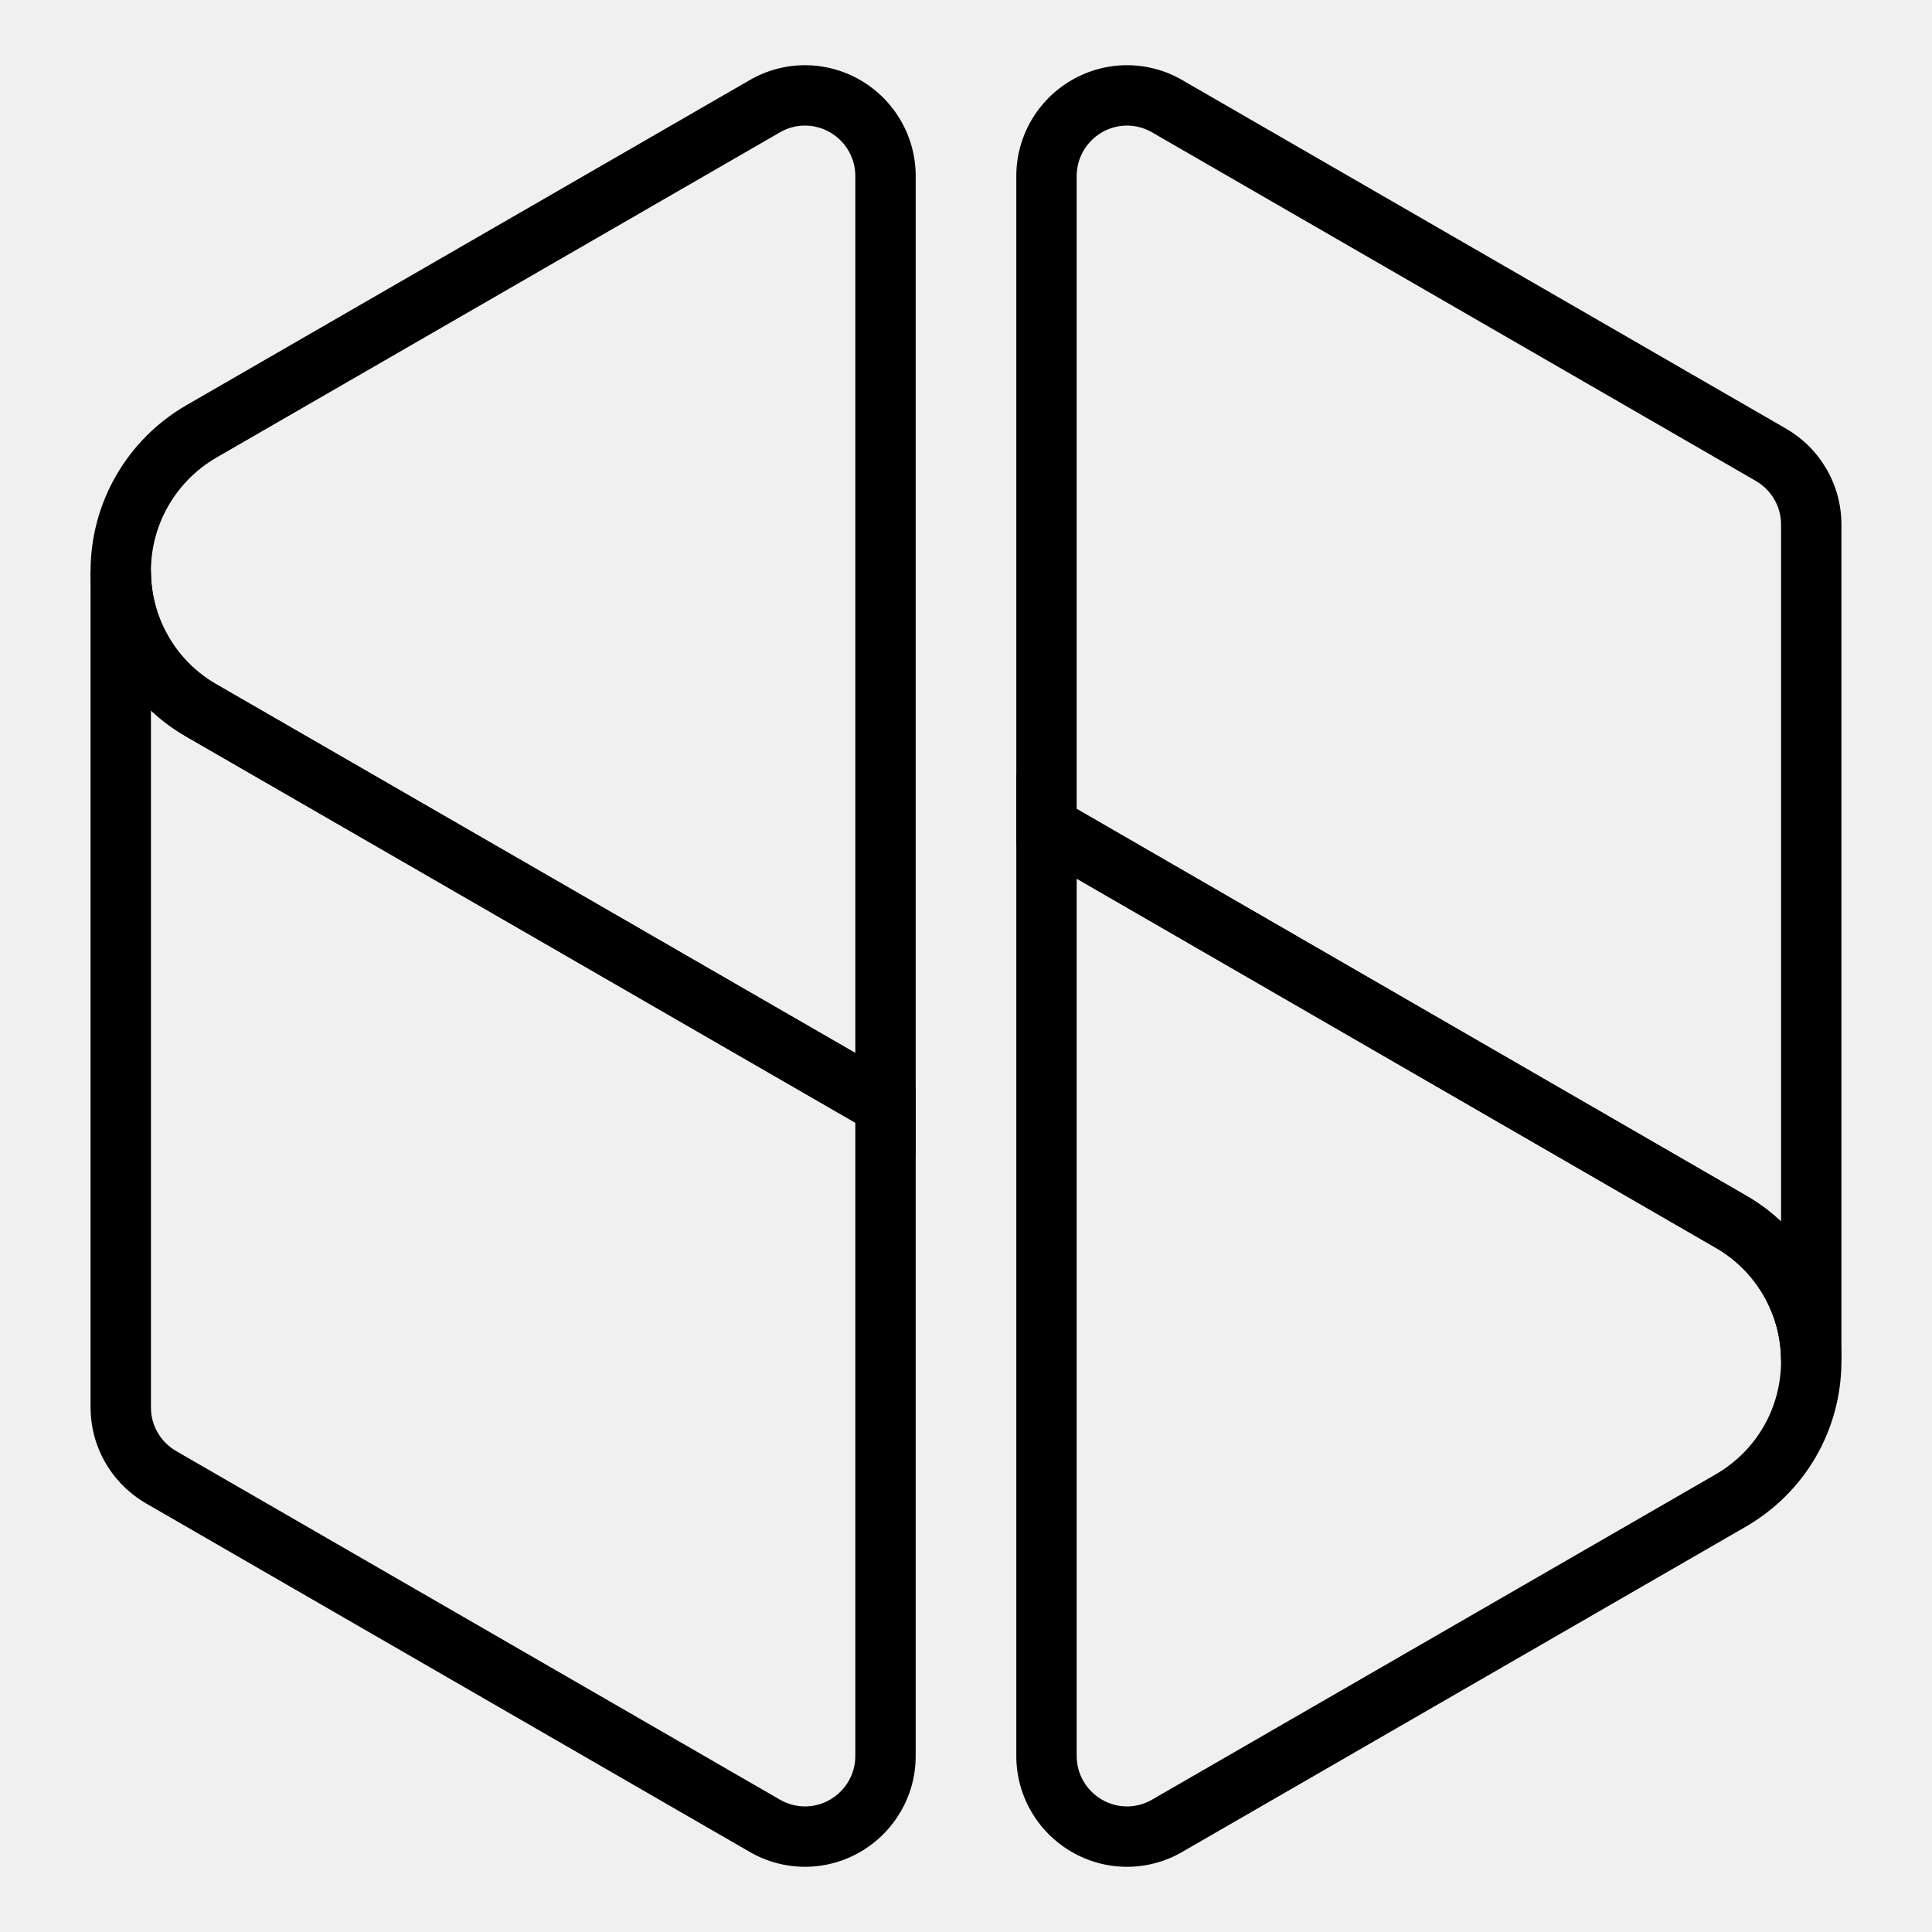
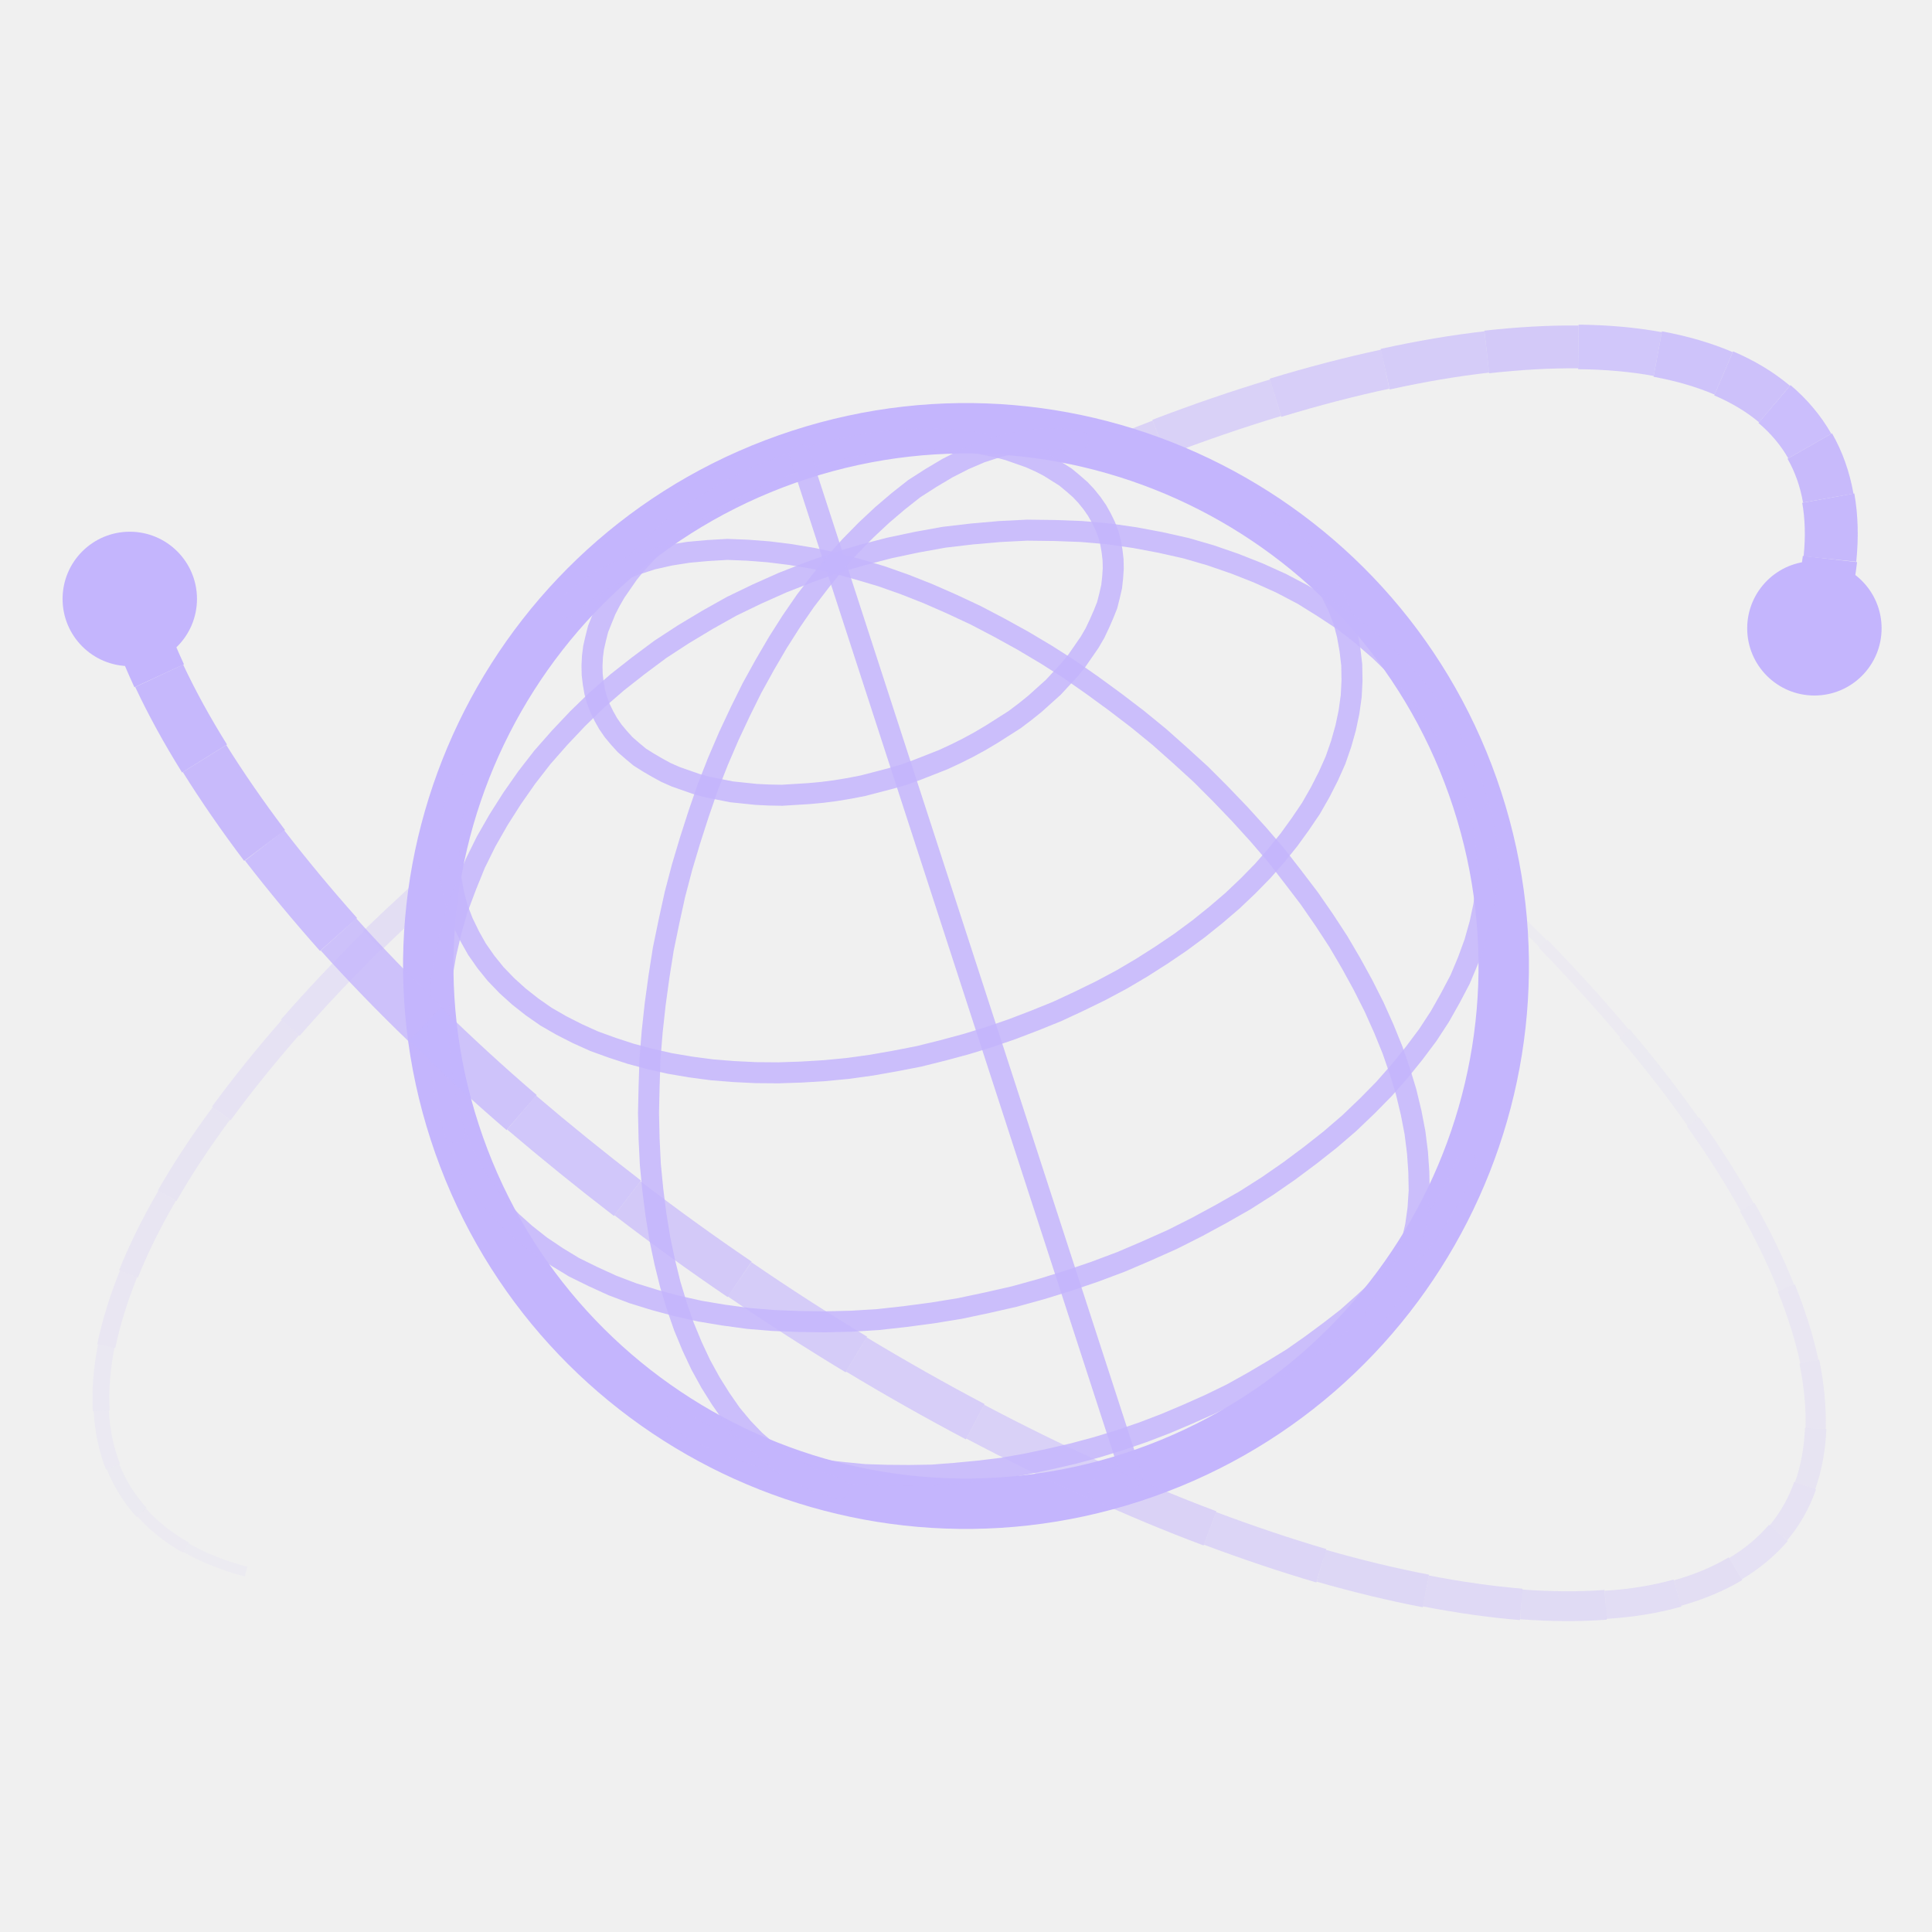
- <svg xmlns="http://www.w3.org/2000/svg" width="128" height="128" viewBox="0 0 128 128" fill="none">
-   <path d="M6 93.253V37.84H10C10 40.883 11.586 43.639 14.084 45.185L14.329 45.332L14.333 45.334L60.667 72.071V116.347C60.667 118.957 59.27 121.374 57.004 122.689C54.731 124.009 51.94 124.01 49.667 122.692L9.667 99.599L9.452 99.47C7.31 98.129 6 95.781 6 93.253ZM10 93.253C10 94.43 10.631 95.533 11.671 96.137L51.667 119.228L51.671 119.23C52.703 119.83 53.964 119.83 54.996 119.23C56.036 118.626 56.667 117.523 56.667 116.347V74.382L12.334 48.799C11.485 48.311 10.703 47.73 10 47.071V93.253Z" fill="currentColor" />
-   <path d="M56.667 11.653C56.667 10.477 56.036 9.374 54.996 8.77C53.964 8.17 52.703 8.17 51.671 8.77L51.666 8.772L14.333 30.319C11.645 31.883 10 34.742 10 37.84C10 40.883 11.585 43.641 14.084 45.187L14.329 45.332L14.333 45.335L56.667 69.764V11.653ZM60.667 76.691L12.338 48.801C8.471 46.582 6 42.431 6 37.84C6 33.313 8.407 29.135 12.329 26.857L12.334 26.855L49.662 5.312C51.936 3.991 54.73 3.99 57.004 5.311C59.27 6.626 60.667 9.043 60.667 11.653V76.691Z" fill="currentColor" />
-   <path d="M67.333 11.653C67.334 9.043 68.729 6.626 70.996 5.311C73.27 3.99 76.063 3.99 78.337 5.311L78.336 5.312L118.333 28.401L118.337 28.404C120.604 29.72 122 32.137 122 34.747V90.16H118C118 87.019 116.31 84.182 113.671 82.668L113.666 82.665L67.333 55.901V11.653ZM71.333 53.593L115.662 79.199L116.021 79.412C116.734 79.853 117.396 80.362 118 80.928V34.747C118 33.571 117.37 32.467 116.329 31.863L76.333 8.772L76.329 8.77C75.297 8.17 74.037 8.17 73.004 8.77C71.964 9.374 71.334 10.477 71.333 11.653V53.593Z" fill="currentColor" />
-   <path d="M118 90.16C118 87.018 116.31 84.183 113.671 82.669L113.666 82.666L71.333 58.211V116.346C71.333 117.523 71.964 118.626 73.004 119.23C74.037 119.83 75.297 119.83 76.329 119.23L76.333 119.228L113.667 97.681C116.361 96.115 118 93.305 118 90.16ZM122 90.16C122 94.746 119.588 98.869 115.671 101.143L115.666 101.145L78.336 122.689L78.337 122.69C76.063 124.01 73.27 124.011 70.996 122.69C68.729 121.374 67.333 118.956 67.333 116.346V51.282L115.662 79.199L116.021 79.413C119.682 81.678 122 85.712 122 90.16Z" fill="currentColor" />
+ <svg xmlns="http://www.w3.org/2000/svg" viewBox="-230 -230 460 460" width="128" height="128">
+   <defs>
+     <mask id="cut" maskUnits="userSpaceOnUse" x="-300" y="-300" width="600" height="600">
+       <rect x="-300" y="-300" width="600" height="600" fill="#fff" />
+       <circle r="128" fill="#000" />
+     </mask>
+   </defs>
+   <g fill="none" stroke="#C4B5FD">
+     <g stroke-linecap="butt" mask="url(#cut)">
+       <path d="M 200.9 -123.8 Q 197.7 -129.4 192.5 -133.8" stroke-width="11.8" stroke-opacity="0.847" />
+       <path d="M 192.5 -133.8 Q 187.4 -138.1 180.4 -141.1" stroke-width="11.4" stroke-opacity="0.799" />
+       <path d="M 180.4 -141.1 Q 173.4 -144.1 164.7 -145.7" stroke-width="11" stroke-opacity="0.752" />
+       <path d="M 164.7 -145.7 Q 156 -147.3 145.8 -147.4" stroke-width="10.6" stroke-opacity="0.705" />
+       <path d="M 145.8 -147.4 Q 135.6 -147.5 124 -146.2" stroke-width="10.2" stroke-opacity="0.661" />
+       <path d="M 124 -146.2 Q 112.5 -144.9 99.8 -142.1" stroke-width="9.9" stroke-opacity="0.617" />
+       <path d="M 99.8 -142.1 Q 87.2 -139.4 73.7 -135.3" stroke-width="9.5" stroke-opacity="0.575" />
+       <path d="M 73.7 -135.3 Q 60.1 -131.2 46 -125.8" stroke-width="9.1" stroke-opacity="0.534" />
+       <path d="M 46 -125.8 Q 31.9 -120.4 17.5 -113.8" stroke-width="8.7" stroke-opacity="0.494" />
+       <path d="M 17.5 -113.8 Q 3.1 -107.2 -11.3 -99.6" stroke-width="8.3" stroke-opacity="0.456" />
+       <path d="M -11.3 -99.6 Q -25.8 -91.9 -40 -83.4" stroke-width="7.9" stroke-opacity="0.419" />
+       <path d="M -40 -83.4 Q -54.2 -74.9 -67.8 -65.6" stroke-width="7.5" stroke-opacity="0.383" />
+       <path d="M -67.8 -65.6 Q -81.5 -56.3 -94.4 -46.5" stroke-width="7.1" stroke-opacity="0.35" />
+       <path d="M -94.4 -46.5 Q -107.2 -36.7 -119 -26.5" stroke-width="6.7" stroke-opacity="0.317" />
+       <path d="M -119 -26.5 Q -130.8 -16.3 -141.4 -6" stroke-width="6.3" stroke-opacity="0.286" />
+       <path d="M -141.4 -6 Q -151.9 4.4 -160.9 14.7" stroke-width="5.9" stroke-opacity="0.257" />
+       <path d="M -160.9 14.7 Q -169.9 25 -177.3 35.1" stroke-width="5.5" stroke-opacity="0.23" />
+       <path d="M -177.3 35.1 Q -184.7 45.1 -190.2 54.7" stroke-width="5.1" stroke-opacity="0.204" />
+       <path d="M -190.2 54.7 Q -195.8 64.3 -199.4 73.3" stroke-width="4.8" stroke-opacity="0.18" />
+       <path d="M -199.4 73.3 Q -203 82.3 -204.7 90.5" stroke-width="4.4" stroke-opacity="0.158" />
+       <path d="M -204.7 90.5 Q -206.3 98.6 -205.9 105.9" stroke-width="4" stroke-opacity="0.138" />
+       <path d="M -205.9 105.9 Q -205.5 113.1 -203.1 119.2" stroke-width="3.6" stroke-opacity="0.121" />
+       <path d="M -203.1 119.2 Q -200.7 125.2 -196.3 130.1" stroke-width="3.2" stroke-opacity="0.106" />
+       <path d="M 193.4 135 Q 197.6 130 199.8 123.7" stroke-width="5.5" stroke-opacity="0.23" />
+       <path d="M 199.8 123.7 Q 202 117.5 202.3 110.1" stroke-width="5.1" stroke-opacity="0.204" />
+       <path d="M 202.3 110.1 Q 202.5 102.7 200.8 94.2" stroke-width="4.8" stroke-opacity="0.18" />
+       <path d="M 200.8 94.2 Q 199 85.8 195.3 76.6" stroke-width="4.4" stroke-opacity="0.158" />
+       <path d="M 195.3 76.6 Q 191.6 67.3 186 57.4" stroke-width="4" stroke-opacity="0.138" />
+       <path d="M 186 57.4 Q 180.5 47.5 173.1 37.1" stroke-width="3.6" stroke-opacity="0.121" />
+       <path d="M 173.1 37.1 Q 165.8 26.7 156.8 16.1" stroke-width="3.2" stroke-opacity="0.106" />
+       <path d="M 156.8 16.1 Q 147.8 5.4 137.4 -5.3" stroke-width="2.8" stroke-opacity="0.093" />
+       <path d="M 137.4 -5.3 Q 126.9 -16 115.3 -26.5" stroke-width="2.4" stroke-opacity="0.084" />
+     </g>
+     <g transform="rotate(-18)">
+       <circle cx="0" cy="0" r="128" fill="none" stroke-width="12" />
+       <g stroke-width="5" stroke-opacity="0.85" stroke-linecap="round">
+         <path d="M -98.8 81.4 L -96 84.6 L -93 87.6 L -89.7 90.5 L -86.1 93.4 L -82.4 96.1 L -78.4 98.7 L -74.2 101.1 L -69.8 103.5 L -65.2 105.6 L -60.4 107.7 L -55.4 109.5 L -50.3 111.2 L -45.1 112.8 L -39.7 114.1 L -34.3 115.3 L -28.7 116.4 L -23 117.2 L -17.3 117.8 L -11.6 118.3 L -5.8 118.6 L 0 118.7 L 5.8 118.6 L 11.6 118.3 L 17.3 117.8 L 23 117.2 L 28.7 116.4 L 34.3 115.3 L 39.7 114.1 L 45.1 112.8 L 50.3 111.2 L 55.4 109.5 L 60.4 107.7 L 65.2 105.6 L 69.8 103.5 L 74.2 101.1 L 78.4 98.7 L 82.4 96.1 L 86.1 93.4 L 89.7 90.5 L 93 87.6 L 96 84.6 L 98.8 81.4" />
+         <path d="M -128 0 L -127.8 4.1 L -127.3 8.2 L -126.4 12.3 L -125.2 16.4 L -123.6 20.4 L -121.7 24.4 L -119.5 28.2 L -116.9 32.1 L -114 35.8 L -110.9 39.4 L -107.3 42.9 L -103.6 46.3 L -99.5 49.6 L -95.1 52.7 L -90.5 55.7 L -85.6 58.6 L -80.6 61.2 L -75.2 63.8 L -69.7 66.1 L -64 68.2 L -58.1 70.2 L -52.1 72 L -45.9 73.6 L -39.6 74.9 L -33.1 76.1 L -26.6 77.1 L -20 77.8 L -13.4 78.4 L -6.7 78.7 L 0 78.8 L 6.7 78.7 L 13.4 78.4 L 20 77.8 L 26.6 77.1 L 33.1 76.1 L 39.6 74.9 L 45.9 73.6 L 52.1 72 L 58.1 70.2 L 64 68.2 L 69.7 66.1 L 75.2 63.8 L 80.6 61.2 L 85.6 58.6 L 90.5 55.7 L 95.1 52.7 L 99.5 49.6 L 103.6 46.3 L 107.3 42.9 L 110.9 39.4 L 114 35.8 L 116.9 32.1 L 119.5 28.2 L 121.7 24.4 L 123.6 20.4 L 125.2 16.4 L 126.4 12.3 L 127.3 8.2 L 127.8 4.1 L 128 0" />
+         <path d="M -101.3 -78.2 L -103.5 -74.9 L -105.4 -71.5 L -107.1 -68.1 L -108.4 -64.6 L -109.5 -61.1 L -110.2 -57.6 L -110.7 -54 L -110.9 -50.4 L -110.7 -46.9 L -110.2 -43.3 L -109.5 -39.8 L -108.4 -36.2 L -107.1 -32.8 L -105.4 -29.3 L -103.5 -26 L -101.3 -22.7 L -98.8 -19.4 L -96 -16.3 L -93 -13.3 L -89.7 -10.3 L -86.1 -7.5 L -82.4 -4.8 L -78.4 -2.2 L -74.2 0.3 L -69.8 2.6 L -65.2 4.8 L -60.4 6.8 L -55.4 8.7 L -50.3 10.4 L -45.1 11.9 L -39.7 13.3 L -34.3 14.5 L -28.7 15.5 L -23 16.3 L -17.3 17 L -11.6 17.4 L -5.8 17.7 L 0 17.8 L 5.8 17.7 L 11.6 17.4 L 17.3 17 L 23 16.3 L 28.7 15.5 L 34.3 14.5 L 39.7 13.3 L 45.1 11.9 L 50.3 10.4 L 55.4 8.7 L 60.4 6.8 L 65.2 4.8 L 69.8 2.6 L 74.2 0.3 L 78.4 -2.2 L 82.4 -4.8 L 86.1 -7.5 L 89.7 -10.3 L 93 -13.3 L 96 -16.3 L 98.8 -19.4 L 101.3 -22.7 L 103.5 -26 L 105.4 -29.3 L 107.1 -32.8 L 108.4 -36.2 L 109.5 -39.8 L 110.2 -43.3 L 110.7 -46.9 L 110.9 -50.4 L 110.7 -54 L 110.2 -57.6 L 109.5 -61.1 L 108.4 -64.6 L 107.1 -68.1 L 105.4 -71.5 L 103.5 -74.9 L 101.3 -78.2" />
+         <path d="M 0 -126.8 L -3.3 -126.7 L -6.7 -126.5 L -10 -126.3 L -13.3 -125.9 L -16.6 -125.4 L -19.8 -124.8 L -22.9 -124.1 L -26 -123.3 L -29.1 -122.5 L -32 -121.5 L -34.9 -120.4 L -37.6 -119.2 L -40.3 -118 L -42.8 -116.6 L -45.3 -115.2 L -47.6 -113.7 L -49.7 -112.1 L -51.8 -110.5 L -53.7 -108.8 L -55.4 -107.1 L -57 -105.2 L -58.5 -103.4 L -59.7 -101.5 L -60.9 -99.5 L -61.8 -97.6 L -62.6 -95.5 L -63.2 -93.5 L -63.6 -91.5 L -63.9 -89.4 L -64 -87.4 L -63.9 -85.3 L -63.6 -83.2 L -63.2 -81.2 L -62.6 -79.2 L -61.8 -77.2 L -60.9 -75.2 L -59.7 -73.2 L -58.5 -71.3 L -57 -69.5 L -55.4 -67.7 L -53.7 -65.9 L -51.8 -64.2 L -49.7 -62.6 L -47.6 -61 L -45.3 -59.5 L -42.8 -58.1 L -40.3 -56.7 L -37.6 -55.5 L -34.9 -54.3 L -32 -53.2 L -29.1 -52.2 L -26 -51.4 L -22.9 -50.6 L -19.8 -49.9 L -16.6 -49.3 L -13.3 -48.8 L -10 -48.4 L -6.7 -48.2 L -3.3 -48 L 0 -47.9 L 3.3 -48 L 6.7 -48.2 L 10 -48.4 L 13.3 -48.8 L 16.6 -49.3 L 19.8 -49.9 L 22.9 -50.6 L 26 -51.4 L 29.1 -52.2 L 32 -53.2 L 34.9 -54.3 L 37.6 -55.5 L 40.3 -56.7 L 42.8 -58.1 L 45.3 -59.5 L 47.6 -61 L 49.7 -62.6 L 51.8 -64.2 L 53.7 -65.9 L 55.4 -67.7 L 57 -69.5 L 58.5 -71.3 L 59.7 -73.2 L 60.9 -75.2 L 61.8 -77.2 L 62.6 -79.2 L 63.2 -81.2 L 63.6 -83.2 L 63.9 -85.3 L 64 -87.4 L 63.9 -89.4 L 63.6 -91.5 L 63.2 -93.5 L 62.6 -95.5 L 61.8 -97.6 L 60.9 -99.5 L 59.7 -101.5 L 58.5 -103.4 L 57 -105.2 L 55.4 -107.1 L 53.7 -108.8 L 51.8 -110.5 L 49.7 -112.1 L 47.6 -113.7 L 45.3 -115.2 L 42.8 -116.6 L 40.3 -118 L 37.6 -119.2 L 34.9 -120.4 L 32 -121.5 L 29.1 -122.5 L 26 -123.3 L 22.9 -124.1 L 19.8 -124.8 L 16.6 -125.4 L 13.3 -125.9 L 10 -126.3 L 6.7 -126.5 L 3.3 -126.7 L 0 -126.8" />
+         <path d="M 0 -127.9 L 0 -127.5 L 0 -126.8 L 0 -125.6 L 0 -124.2 L 0 -122.4 L 0 -120.3 L 0 -117.8 L 0 -115 L 0 -112 L 0 -108.6 L 0 -104.9 L 0 -100.9" />
+         <path d="M -64 -110.7 L -60.6 -112.2 L -57 -113.5 L -53.2 -114.4 L -49.3 -114.9 L -45.3 -115.2 L -41.1 -115.2 L -36.8 -114.8 L -32.4 -114.1 L -28 -113.1 L -23.4 -111.9 L -18.8 -110.2 L -14.2 -108.3 L -9.5 -106.1 L -4.7 -103.6 L 0 -100.9" />
+         <path d="M -128 0 L -127.8 -5.3 L -127.3 -10.5 L -126.4 -15.8 L -125.2 -21 L -123.6 -26.1 L -121.7 -31.2 L -119.5 -36.1 L -116.9 -41 L -114 -45.8 L -110.9 -50.4 L -107.3 -54.9 L -103.6 -59.3 L -99.5 -63.5 L -95.1 -67.5 L -90.5 -71.3 L -85.6 -75 L -80.6 -78.4 L -75.2 -81.6 L -69.7 -84.6 L -64 -87.4 L -58.1 -89.9 L -52.1 -92.1 L -45.9 -94.2 L -39.6 -95.9 L -33.1 -97.4 L -26.6 -98.7 L -20 -99.6 L -13.4 -100.3 L -6.7 -100.7 L 0 -100.9" />
+         <path d="M -67.3 108.9 L -70.3 106.8 L -73.2 104.4 L -75.9 101.7 L -78.4 98.7 L -80.6 95.4 L -82.7 91.9 L -84.5 88.2 L -86.1 84.2 L -87.4 79.9 L -88.5 75.5 L -89.4 70.8 L -90 66 L -90.4 60.9 L -90.5 55.7 L -90.4 50.4 L -90 44.9 L -89.4 39.3 L -88.5 33.5 L -87.4 27.7 L -86.1 21.8 L -84.5 15.9 L -82.7 9.9 L -80.6 3.9 L -78.4 -2.2 L -75.9 -8.2 L -73.2 -14.2 L -70.3 -20.2 L -67.3 -26.1 L -64 -31.9 L -60.6 -37.7 L -57 -43.3 L -53.2 -48.8 L -49.3 -54.2 L -45.3 -59.5 L -41.1 -64.6 L -36.8 -69.5 L -32.4 -74.2 L -28 -78.7 L -23.4 -83 L -18.8 -87.1 L -14.2 -90.9 L -9.5 -94.5 L -4.7 -97.8 L 0 -100.9" />
+         <path d="M 0 128 L 0 127.7 L 0 127 L 0 126.1 L 0 124.7 L 0 123 L 0 121 L 0 118.7 L 0 116 L 0 113 L 0 109.7 L 0 106.1 L 0 102.2 L 0 98.1 L 0 93.6 L 0 88.9 L 0 84 L 0 78.8 L 0 73.4 L 0 67.8 L 0 62.1 L 0 56.1 L 0 50 L 0 43.8 L 0 37.4 L 0 31 L 0 24.4 L 0 17.8 L 0 11.2 L 0 4.5 L 0 -2.2 L 0 -8.9 L 0 -15.6 L 0 -22.2 L 0 -28.8 L 0 -35.3 L 0 -41.7 L 0 -47.9 L 0 -54.1 L 0 -60.1 L 0 -65.9 L 0 -71.6 L 0 -77 L 0 -82.3 L 0 -87.3 L 0 -92.1 L 0 -96.6 L 0 -100.9" />
+         <path d="M 67.3 108.9 L 70.3 106.8 L 73.2 104.4 L 75.9 101.7 L 78.4 98.7 L 80.6 95.4 L 82.7 91.9 L 84.5 88.2 L 86.1 84.2 L 87.4 79.9 L 88.5 75.5 L 89.4 70.8 L 90 66 L 90.4 60.9 L 90.5 55.7 L 90.4 50.4 L 90 44.9 L 89.4 39.3 L 88.5 33.5 L 87.4 27.7 L 86.1 21.8 L 84.5 15.9 L 82.7 9.9 L 80.6 3.9 L 78.4 -2.2 L 75.9 -8.2 L 73.2 -14.2 L 70.3 -20.2 L 67.3 -26.1 L 64 -31.9 L 60.6 -37.7 L 57 -43.3 L 53.2 -48.8 L 49.3 -54.2 L 45.3 -59.5 L 41.1 -64.6 L 36.8 -69.5 L 32.4 -74.2 L 28 -78.7 L 23.4 -83 L 18.8 -87.1 L 14.2 -90.9 L 9.5 -94.5 L 4.7 -97.8 L 0 -100.9" />
+         <path d="M 128 0 L 127.8 -5.3 L 127.3 -10.5 L 126.4 -15.8 L 125.2 -21 L 123.6 -26.1 L 121.7 -31.2 L 119.5 -36.1 L 116.9 -41 L 114 -45.8 L 110.9 -50.4 L 107.3 -54.9 L 103.6 -59.3 L 99.5 -63.5 L 95.1 -67.5 L 90.5 -71.3 L 85.6 -75 L 80.6 -78.4 L 75.2 -81.6 L 69.7 -84.6 L 64 -87.4 L 58.1 -89.9 L 52.1 -92.1 L 45.9 -94.2 L 39.6 -95.9 L 33.1 -97.4 L 26.6 -98.7 L 20 -99.6 L 13.4 -100.3 L 6.7 -100.7 L 0 -100.9" />
+         <path d="M 64 -110.7 L 60.6 -112.2 L 57 -113.5 L 53.2 -114.4 L 49.3 -114.9 L 45.3 -115.2 L 41.1 -115.2 L 36.8 -114.8 L 32.4 -114.1 L 28 -113.1 L 23.4 -111.9 L 18.8 -110.2 L 14.2 -108.3 L 9.5 -106.1 L 4.7 -103.6 L 0 -100.9" />
+       </g>
+     </g>
+     <g stroke-linecap="butt">
+       <path d="M 202 -80.4 Q 204.8 -89 205.7 -96.9" stroke-width="13" stroke-opacity="1" />
+       <path d="M 205.7 -96.9 Q 206.5 -104.7 205.3 -111.4" stroke-width="12.6" stroke-opacity="0.948" />
+       <path d="M 205.3 -111.4 Q 204.1 -118.2 200.9 -123.8" stroke-width="12.2" stroke-opacity="0.897" />
+       <path d="M -196.3 130.1 Q -191.9 135 -185.7 138.5" stroke-width="2.8" stroke-opacity="0.093" />
+       <path d="M -185.7 138.5 Q -179.4 142.1 -171.4 144.2" stroke-width="2.4" stroke-opacity="0.084" />
+       <path d="M -199.1 -87.4 Q -196.5 -78.6 -192.1 -69.1" stroke-width="13" stroke-opacity="1" />
+       <path d="M -192.1 -69.1 Q -187.6 -59.5 -181.3 -49.4" stroke-width="12.6" stroke-opacity="0.948" />
+       <path d="M -181.3 -49.4 Q -175 -39.3 -167 -28.7" stroke-width="12.2" stroke-opacity="0.897" />
+       <path d="M -167 -28.7 Q -158.9 -18.2 -149.4 -7.5" stroke-width="11.8" stroke-opacity="0.847" />
+       <path d="M -149.4 -7.5 Q -139.8 3.2 -128.8 13.8" stroke-width="11.4" stroke-opacity="0.799" />
+       <path d="M -128.8 13.8 Q -117.9 24.5 -105.8 34.9" stroke-width="11" stroke-opacity="0.752" />
+       <path d="M -105.8 34.9 Q -93.6 45.3 -80.6 55.3" stroke-width="10.6" stroke-opacity="0.705" />
+       <path d="M -80.6 55.3 Q -67.6 65.3 -53.9 74.6" stroke-width="10.2" stroke-opacity="0.661" />
+       <path d="M -53.9 74.6 Q -40.2 84 -26.1 92.5" stroke-width="9.9" stroke-opacity="0.617" />
+       <path d="M -26.1 92.5 Q -12 101 2.2 108.5" stroke-width="9.5" stroke-opacity="0.575" />
+       <path d="M 2.2 108.5 Q 16.4 116 30.5 122.4" stroke-width="9.1" stroke-opacity="0.534" />
+       <path d="M 30.5 122.4 Q 44.5 128.8 58.1 133.9" stroke-width="8.7" stroke-opacity="0.494" />
+       <path d="M 58.1 133.9 Q 71.7 139 84.6 142.8" stroke-width="8.3" stroke-opacity="0.456" />
+       <path d="M 84.6 142.8 Q 97.5 146.5 109.5 148.8" stroke-width="7.9" stroke-opacity="0.419" />
+       <path d="M 109.5 148.8 Q 121.4 151.1 132.2 152" stroke-width="7.5" stroke-opacity="0.383" />
+       <path d="M 132.2 152 Q 143 152.8 152.3 152.1" stroke-width="7.1" stroke-opacity="0.35" />
+       <path d="M 152.3 152.1 Q 161.7 151.5 169.4 149.3" stroke-width="6.7" stroke-opacity="0.317" />
+       <path d="M 169.4 149.3 Q 177.2 147.1 183.2 143.5" stroke-width="6.3" stroke-opacity="0.286" />
+       <path d="M 183.2 143.5 Q 189.2 139.9 193.4 135" stroke-width="5.9" stroke-opacity="0.257" />
+     </g>
+   </g>
+   <circle cx="202" cy="-80.4" r="16" fill="#C4B5FD" />
+   <circle cx="-199.1" cy="-87.4" r="16" fill="#C4B5FD" />
</svg>
